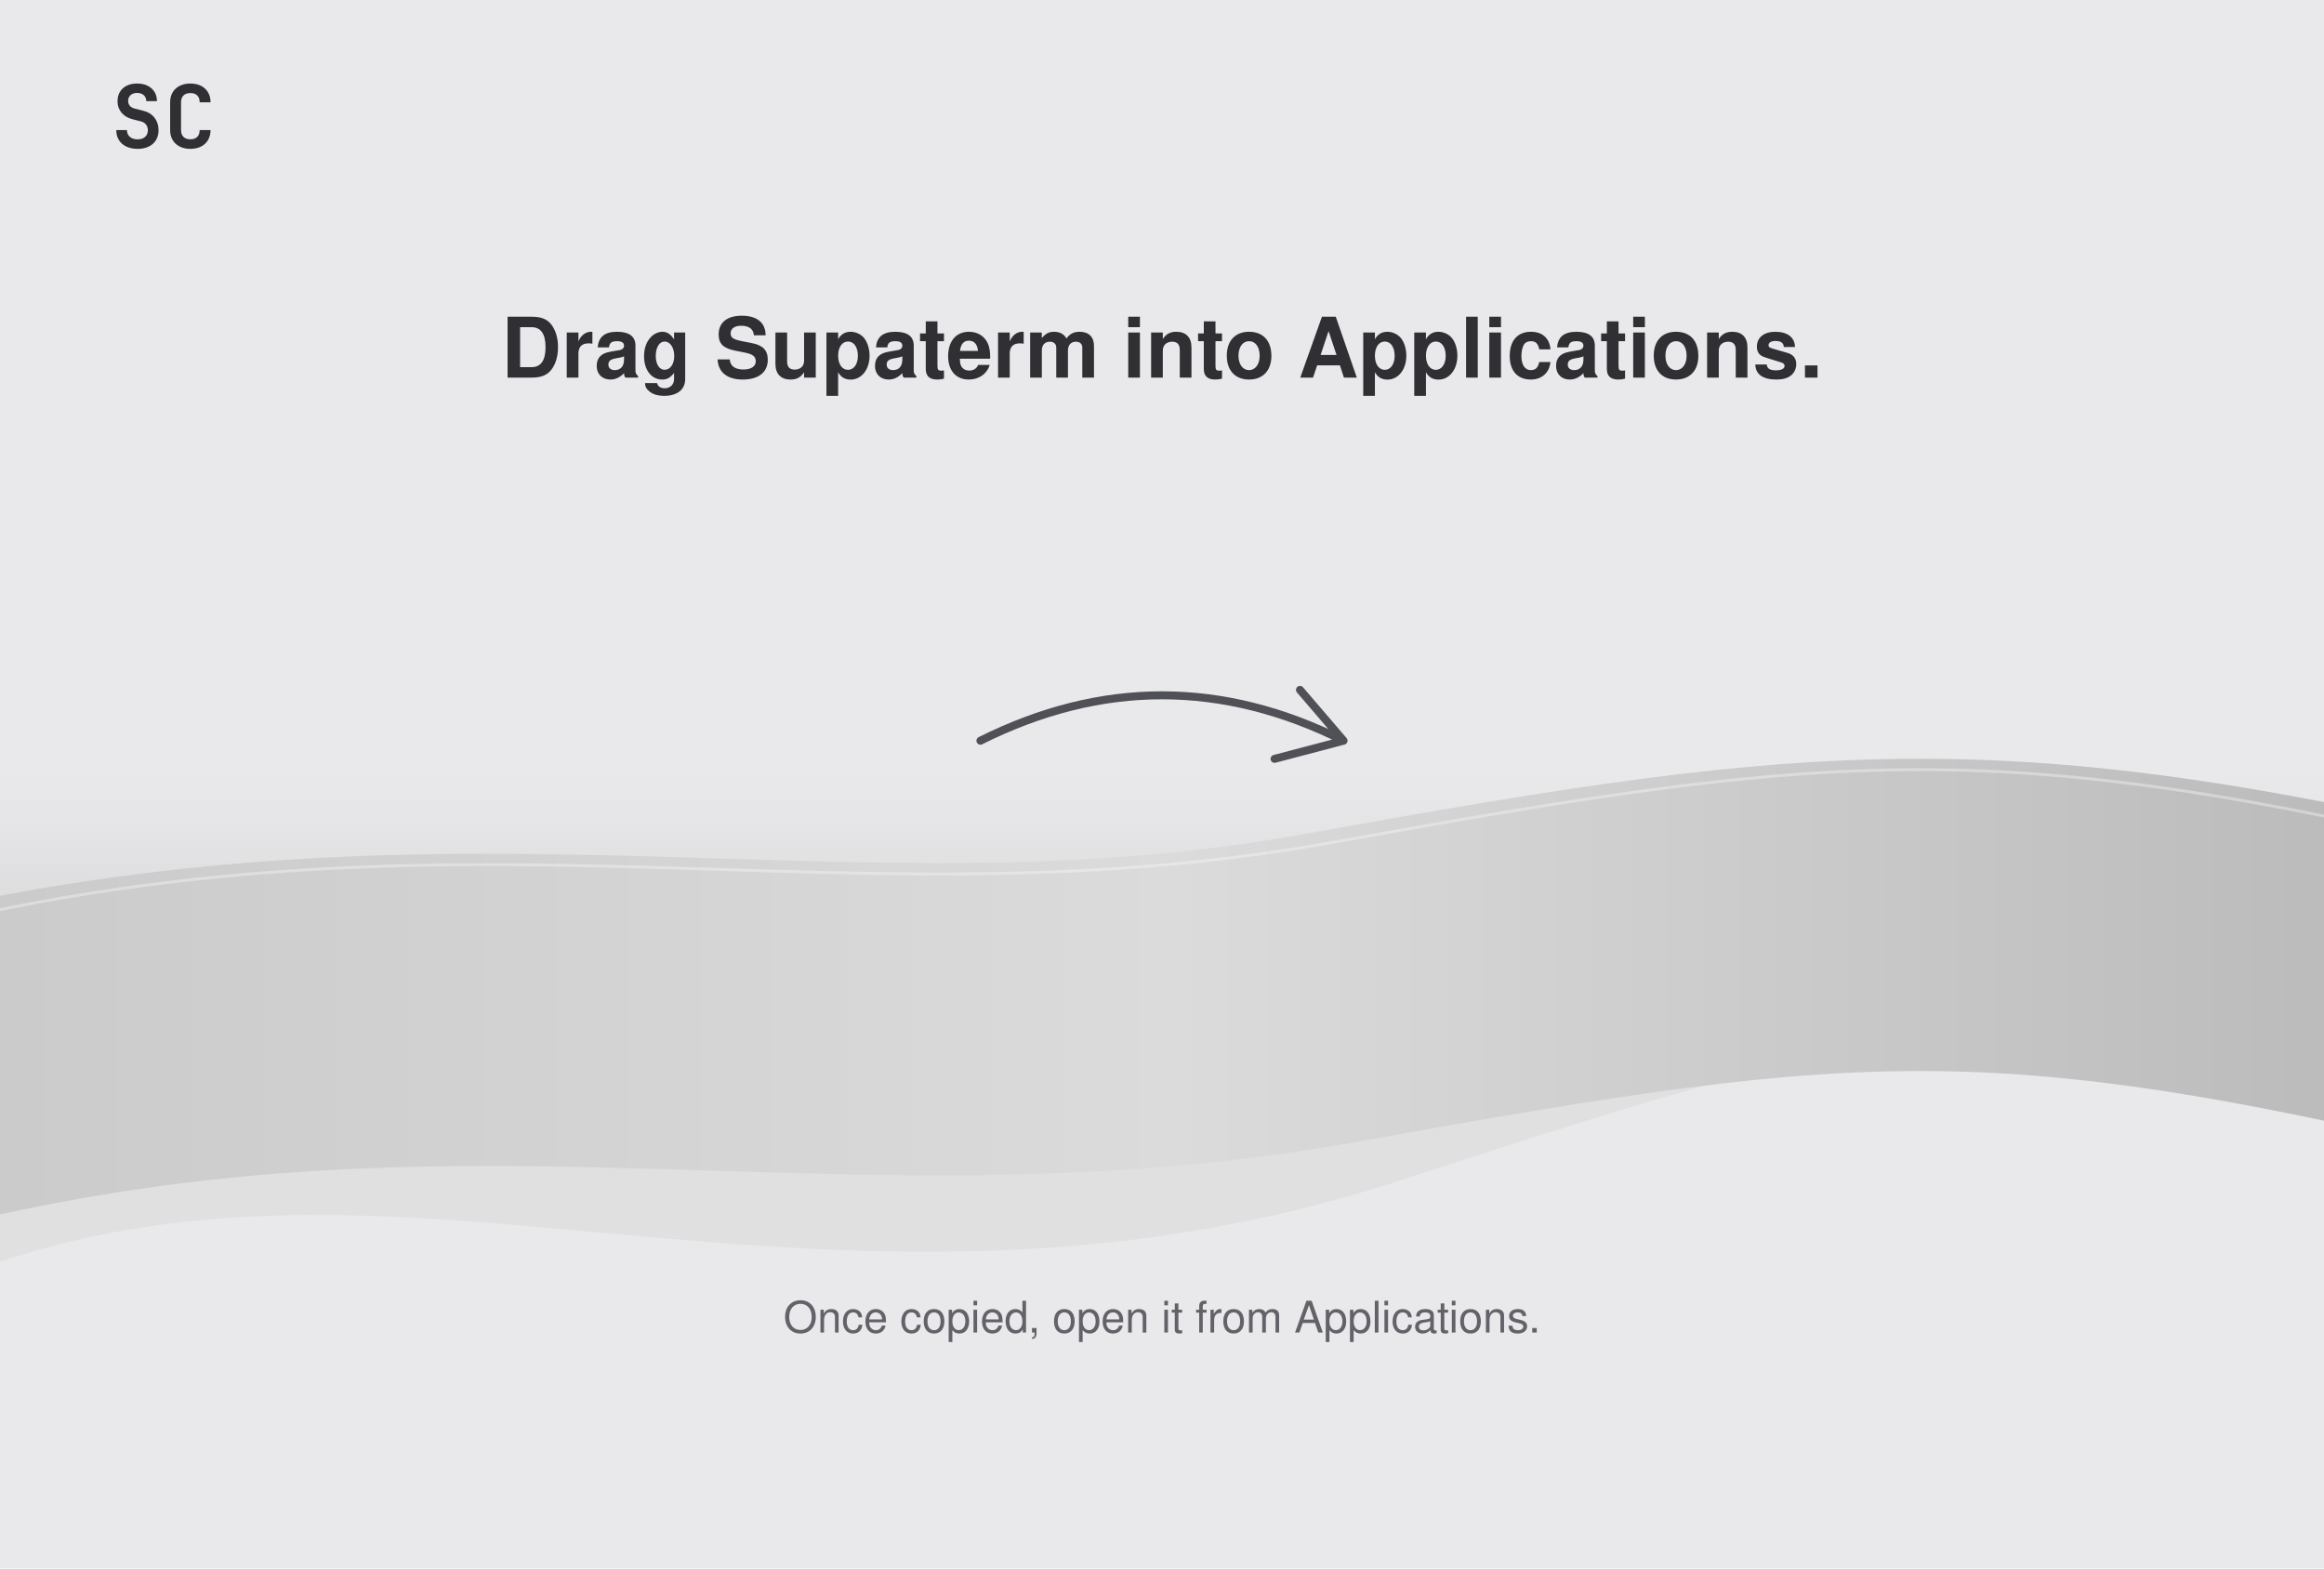
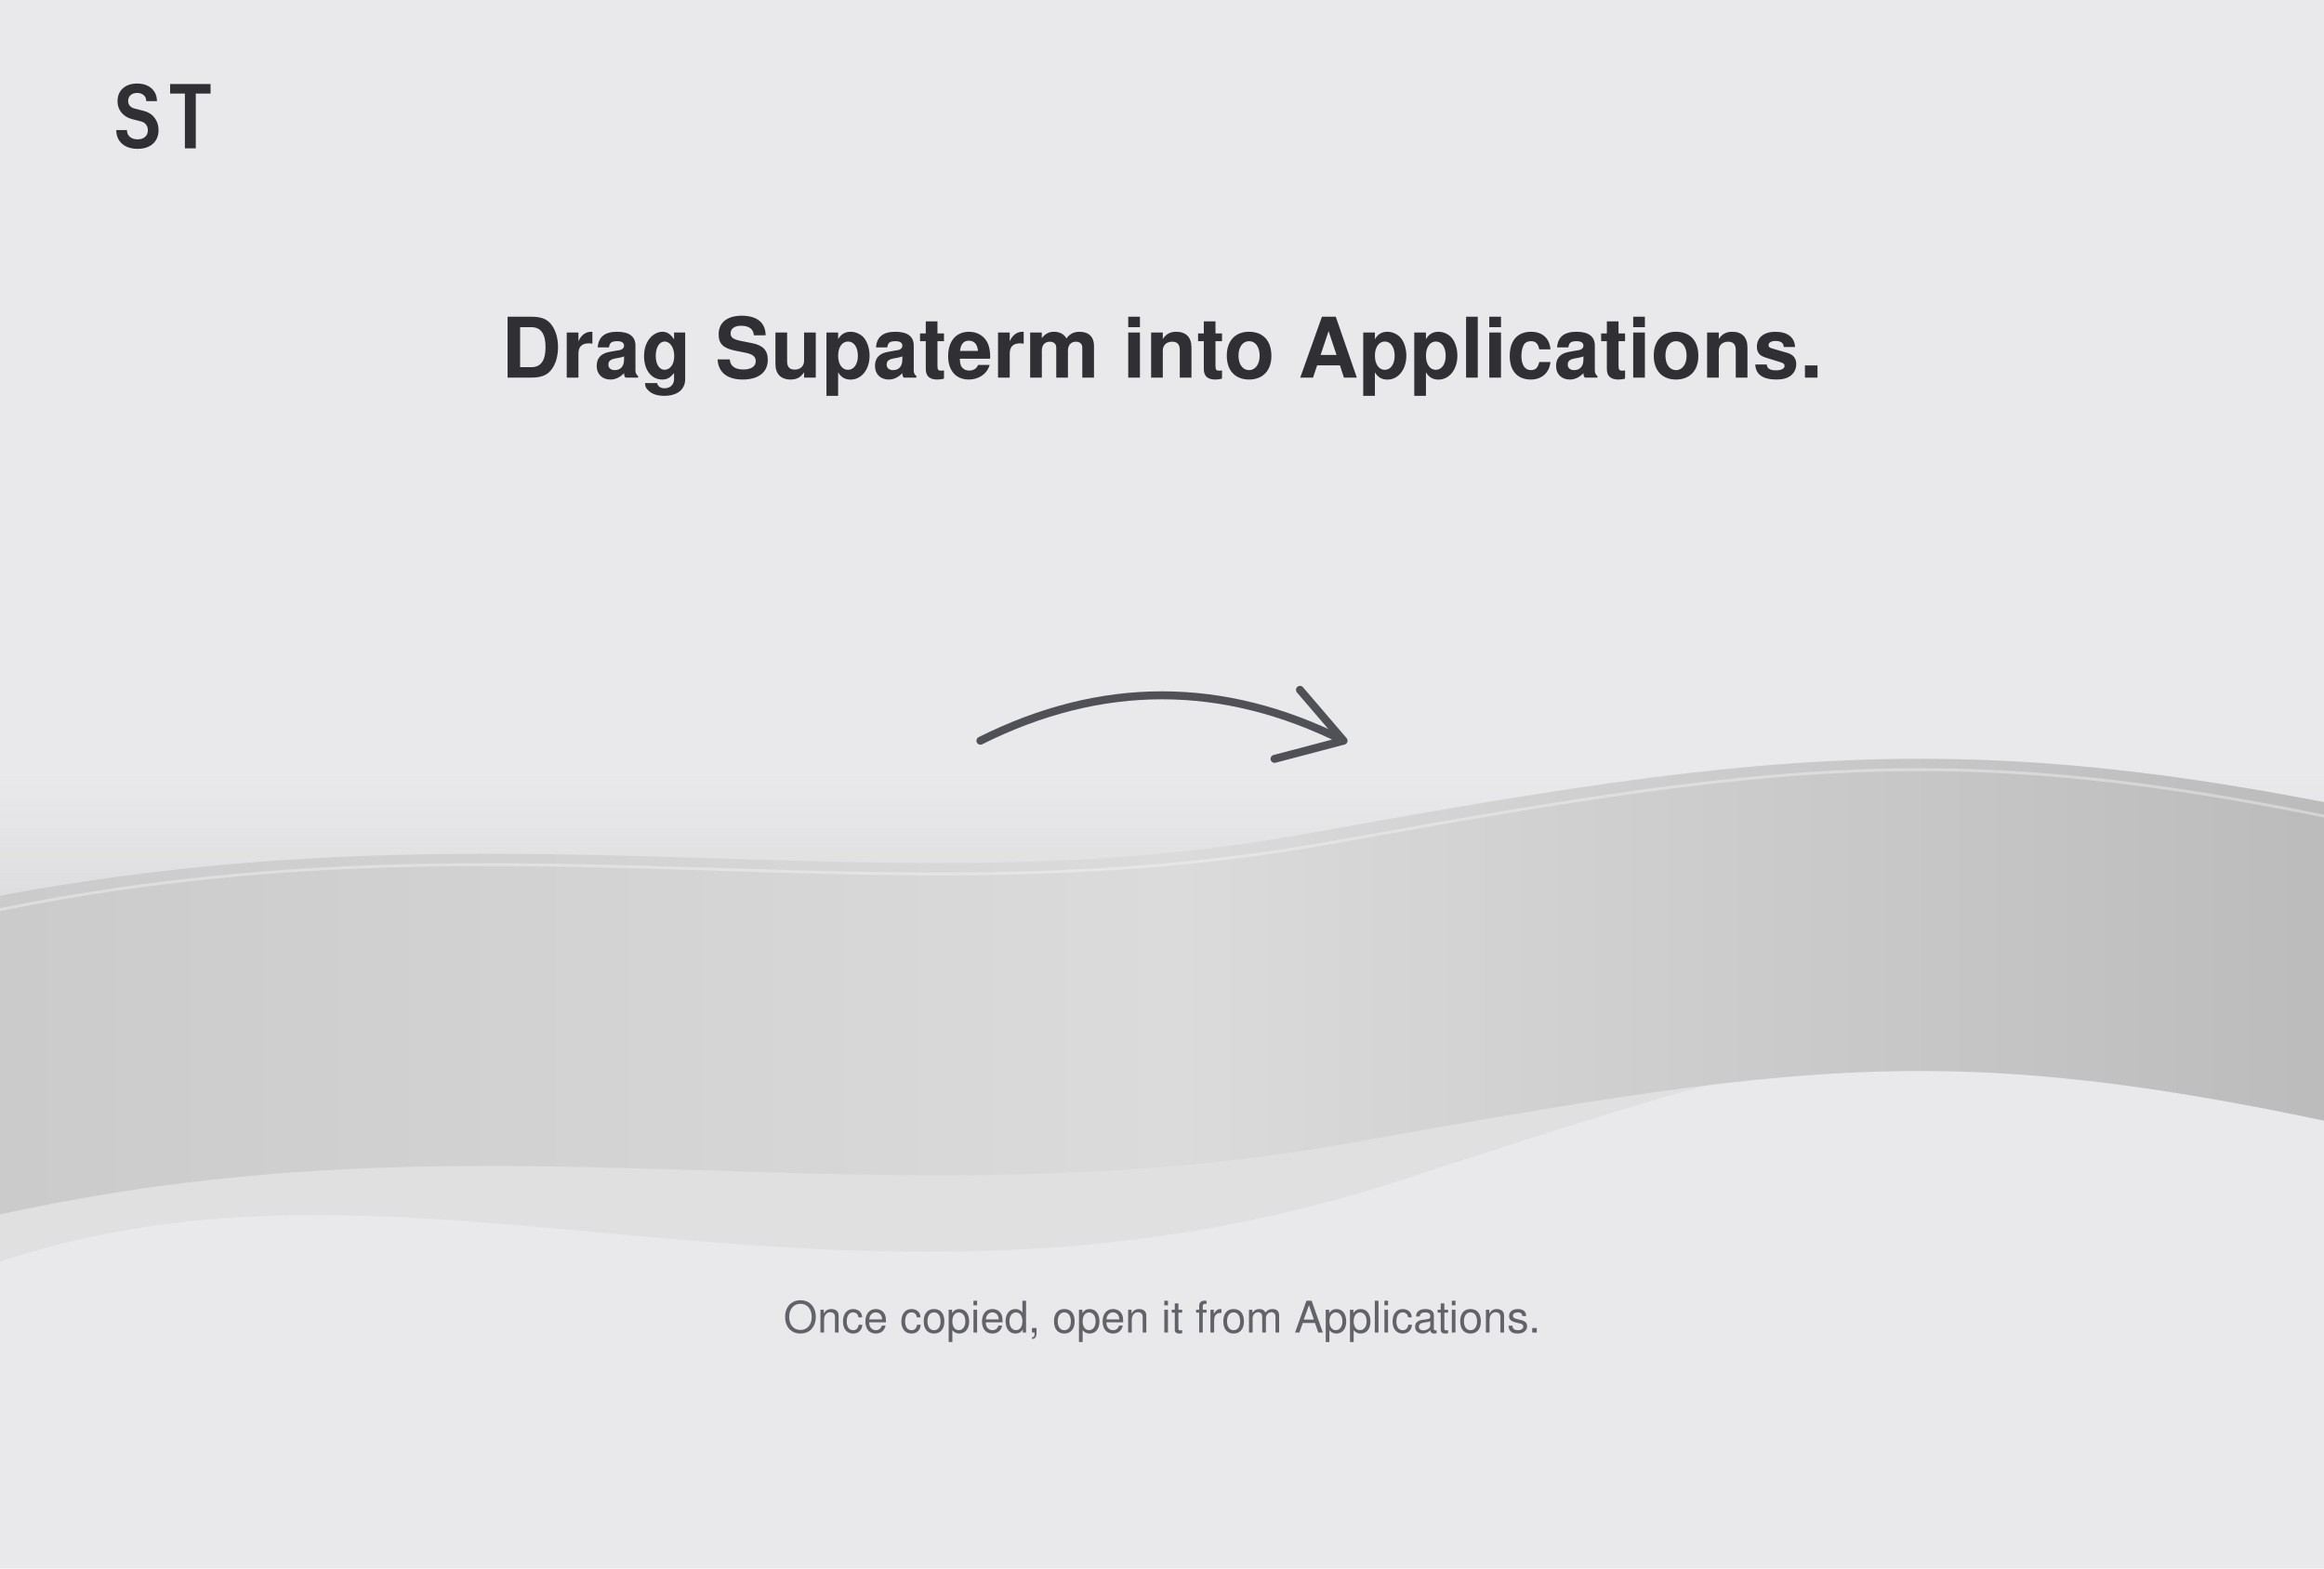
<svg xmlns="http://www.w3.org/2000/svg" width="1280" height="864" viewBox="0 0 640 432">
  <defs>
    <linearGradient id="veil" x1="0" y1="0" x2="0" y2="1">
      <stop stop-color="#B7B7B7" stop-opacity="0" />
      <stop offset=".55" stop-color="#A5A5A5" stop-opacity=".24" />
      <stop offset="1" stop-color="#D1D1D1" stop-opacity=".4" />
    </linearGradient>
    <linearGradient id="silk" x1="0" y1="0" x2="1" y2="0">
      <stop stop-color="#C8C8C8" />
      <stop offset=".5" stop-color="#DBDBDB" />
      <stop offset="1" stop-color="#B5B5B5" />
    </linearGradient>
  </defs>
  <rect width="640" height="432" fill="#E9E9EB" />
  <path d="M-60 293C95 220 214 304 362 256S559 191 707 257" stroke="url(#veil)" stroke-width="146" fill="none" opacity="1" stroke-linecap="round" stroke-linejoin="round" />
  <path d="M-60 306C113 252 223 298 367 272S553 242 707 280" stroke="url(#silk)" stroke-width="86" fill="none" opacity="1" stroke-linecap="round" stroke-linejoin="round" />
  <path d="M-60 266C113 212 223 258 367 232S553 202 707 240" stroke="#F5F5F5" stroke-width="0.8" fill="none" opacity="0.42" stroke-linecap="round" stroke-linejoin="round" />
  <svg x="32" y="23" width="26" height="18" viewBox="25.69 37.17 76.4 52.95" fill="#303034">
-     <path d="M 85.741 90.118 C 82.443 90.118 79.563 89.495 77.101 88.25 C 74.64 87.005 72.731 85.237 71.374 82.946 C 70.017 80.656 69.338 77.968 69.338 74.882 L 69.338 52.413 C 69.338 49.279 70.017 46.579 71.374 44.312 C 72.731 42.046 74.64 40.289 77.101 39.044 C 79.563 37.799 82.443 37.176 85.741 37.176 C 89.068 37.176 91.95 37.804 94.387 39.059 C 96.825 40.314 98.717 42.075 100.064 44.342 C 101.412 46.609 102.086 49.299 102.086 52.413 L 93.255 52.413 C 93.255 49.99 92.601 48.136 91.292 46.849 C 89.983 45.562 88.132 44.918 85.741 44.918 C 83.35 44.918 81.49 45.562 80.161 46.849 C 78.833 48.136 78.168 49.99 78.168 52.413 L 78.168 74.882 C 78.168 77.276 78.833 79.123 80.161 80.424 C 81.49 81.726 83.35 82.376 85.741 82.376 C 88.132 82.376 89.983 81.726 91.292 80.424 C 92.601 79.123 93.255 77.276 93.255 74.882 L 102.086 74.882 C 102.086 77.948 101.412 80.626 100.064 82.916 C 98.717 85.207 96.825 86.98 94.387 88.235 C 91.95 89.49 89.068 90.118 85.741 90.118 Z M 43.023 90.118 C 39.536 90.118 36.489 89.502 33.881 88.27 C 31.273 87.039 29.257 85.278 27.833 82.987 C 26.409 80.697 25.697 77.995 25.697 74.882 L 34.363 74.882 C 34.363 77.201 35.15 79.035 36.723 80.384 C 38.297 81.732 40.397 82.406 43.023 82.406 C 45.583 82.406 47.602 81.731 49.082 80.381 C 50.562 79.031 51.302 77.253 51.302 75.046 C 51.302 73.333 50.825 71.823 49.87 70.513 C 48.916 69.204 47.527 68.322 45.704 67.868 L 38.778 66.092 C 35.062 65.151 32.124 63.386 29.962 60.798 C 27.8 58.209 26.72 55.13 26.72 51.561 C 26.72 48.639 27.366 46.101 28.659 43.948 C 29.951 41.795 31.793 40.128 34.183 38.947 C 36.574 37.767 39.37 37.176 42.571 37.176 C 45.819 37.176 48.643 37.767 51.043 38.947 C 53.444 40.128 55.313 41.79 56.653 43.933 C 57.992 46.077 58.662 48.586 58.662 51.461 L 49.997 51.461 C 49.997 49.438 49.321 47.823 47.969 46.616 C 46.617 45.409 44.817 44.806 42.571 44.806 C 40.352 44.806 38.59 45.402 37.285 46.596 C 35.979 47.789 35.327 49.355 35.327 51.295 C 35.327 52.875 35.785 54.19 36.7 55.243 C 37.615 56.295 38.908 57.039 40.578 57.474 L 47.716 59.278 C 51.51 60.192 54.497 62.065 56.678 64.897 C 58.859 67.729 59.95 71.112 59.95 75.046 C 59.95 78.086 59.262 80.739 57.885 83.006 C 56.508 85.273 54.549 87.025 52.007 88.262 C 49.466 89.499 46.471 90.118 43.023 90.118 Z" />
+     <path d="M 69.338 37.6 L 102.086 37.6 L 102.086 45.3 L 90.127 45.3 L 90.127 89.7 L 81.297 89.7 L 81.297 45.3 L 69.338 45.3 Z M 43.023 90.118 C 39.536 90.118 36.489 89.502 33.881 88.27 C 31.273 87.039 29.257 85.278 27.833 82.987 C 26.409 80.697 25.697 77.995 25.697 74.882 L 34.363 74.882 C 34.363 77.201 35.15 79.035 36.723 80.384 C 38.297 81.732 40.397 82.406 43.023 82.406 C 45.583 82.406 47.602 81.731 49.082 80.381 C 50.562 79.031 51.302 77.253 51.302 75.046 C 51.302 73.333 50.825 71.823 49.87 70.513 C 48.916 69.204 47.527 68.322 45.704 67.868 L 38.778 66.092 C 35.062 65.151 32.124 63.386 29.962 60.798 C 27.8 58.209 26.72 55.13 26.72 51.561 C 26.72 48.639 27.366 46.101 28.659 43.948 C 29.951 41.795 31.793 40.128 34.183 38.947 C 36.574 37.767 39.37 37.176 42.571 37.176 C 45.819 37.176 48.643 37.767 51.043 38.947 C 53.444 40.128 55.313 41.79 56.653 43.933 C 57.992 46.077 58.662 48.586 58.662 51.461 L 49.997 51.461 C 49.997 49.438 49.321 47.823 47.969 46.616 C 46.617 45.409 44.817 44.806 42.571 44.806 C 40.352 44.806 38.59 45.402 37.285 46.596 C 35.979 47.789 35.327 49.355 35.327 51.295 C 35.327 52.875 35.785 54.19 36.7 55.243 C 37.615 56.295 38.908 57.039 40.578 57.474 L 47.716 59.278 C 51.51 60.192 54.497 62.065 56.678 64.897 C 58.859 67.729 59.95 71.112 59.95 75.046 C 59.95 78.086 59.262 80.739 57.885 83.006 C 56.508 85.273 54.549 87.025 52.007 88.262 C 49.466 89.499 46.471 90.118 43.023 90.118 Z" />
  </svg>
  <text x="320" y="104" fill="#303034" font-family="Helvetica" font-size="23" font-weight="700" text-anchor="middle">Drag Supaterm into Applications.</text>
  <path d="M270 204Q320 179 370 204M358 190L370 204L351 209" stroke="#505057" stroke-width="2.2" fill="none" opacity="1" stroke-linecap="round" stroke-linejoin="round" />
  <text x="320" y="367" fill="#626269" font-family="Helvetica" font-size="12" font-weight="400" text-anchor="middle">Once copied, open it from Applications.</text>
</svg>
